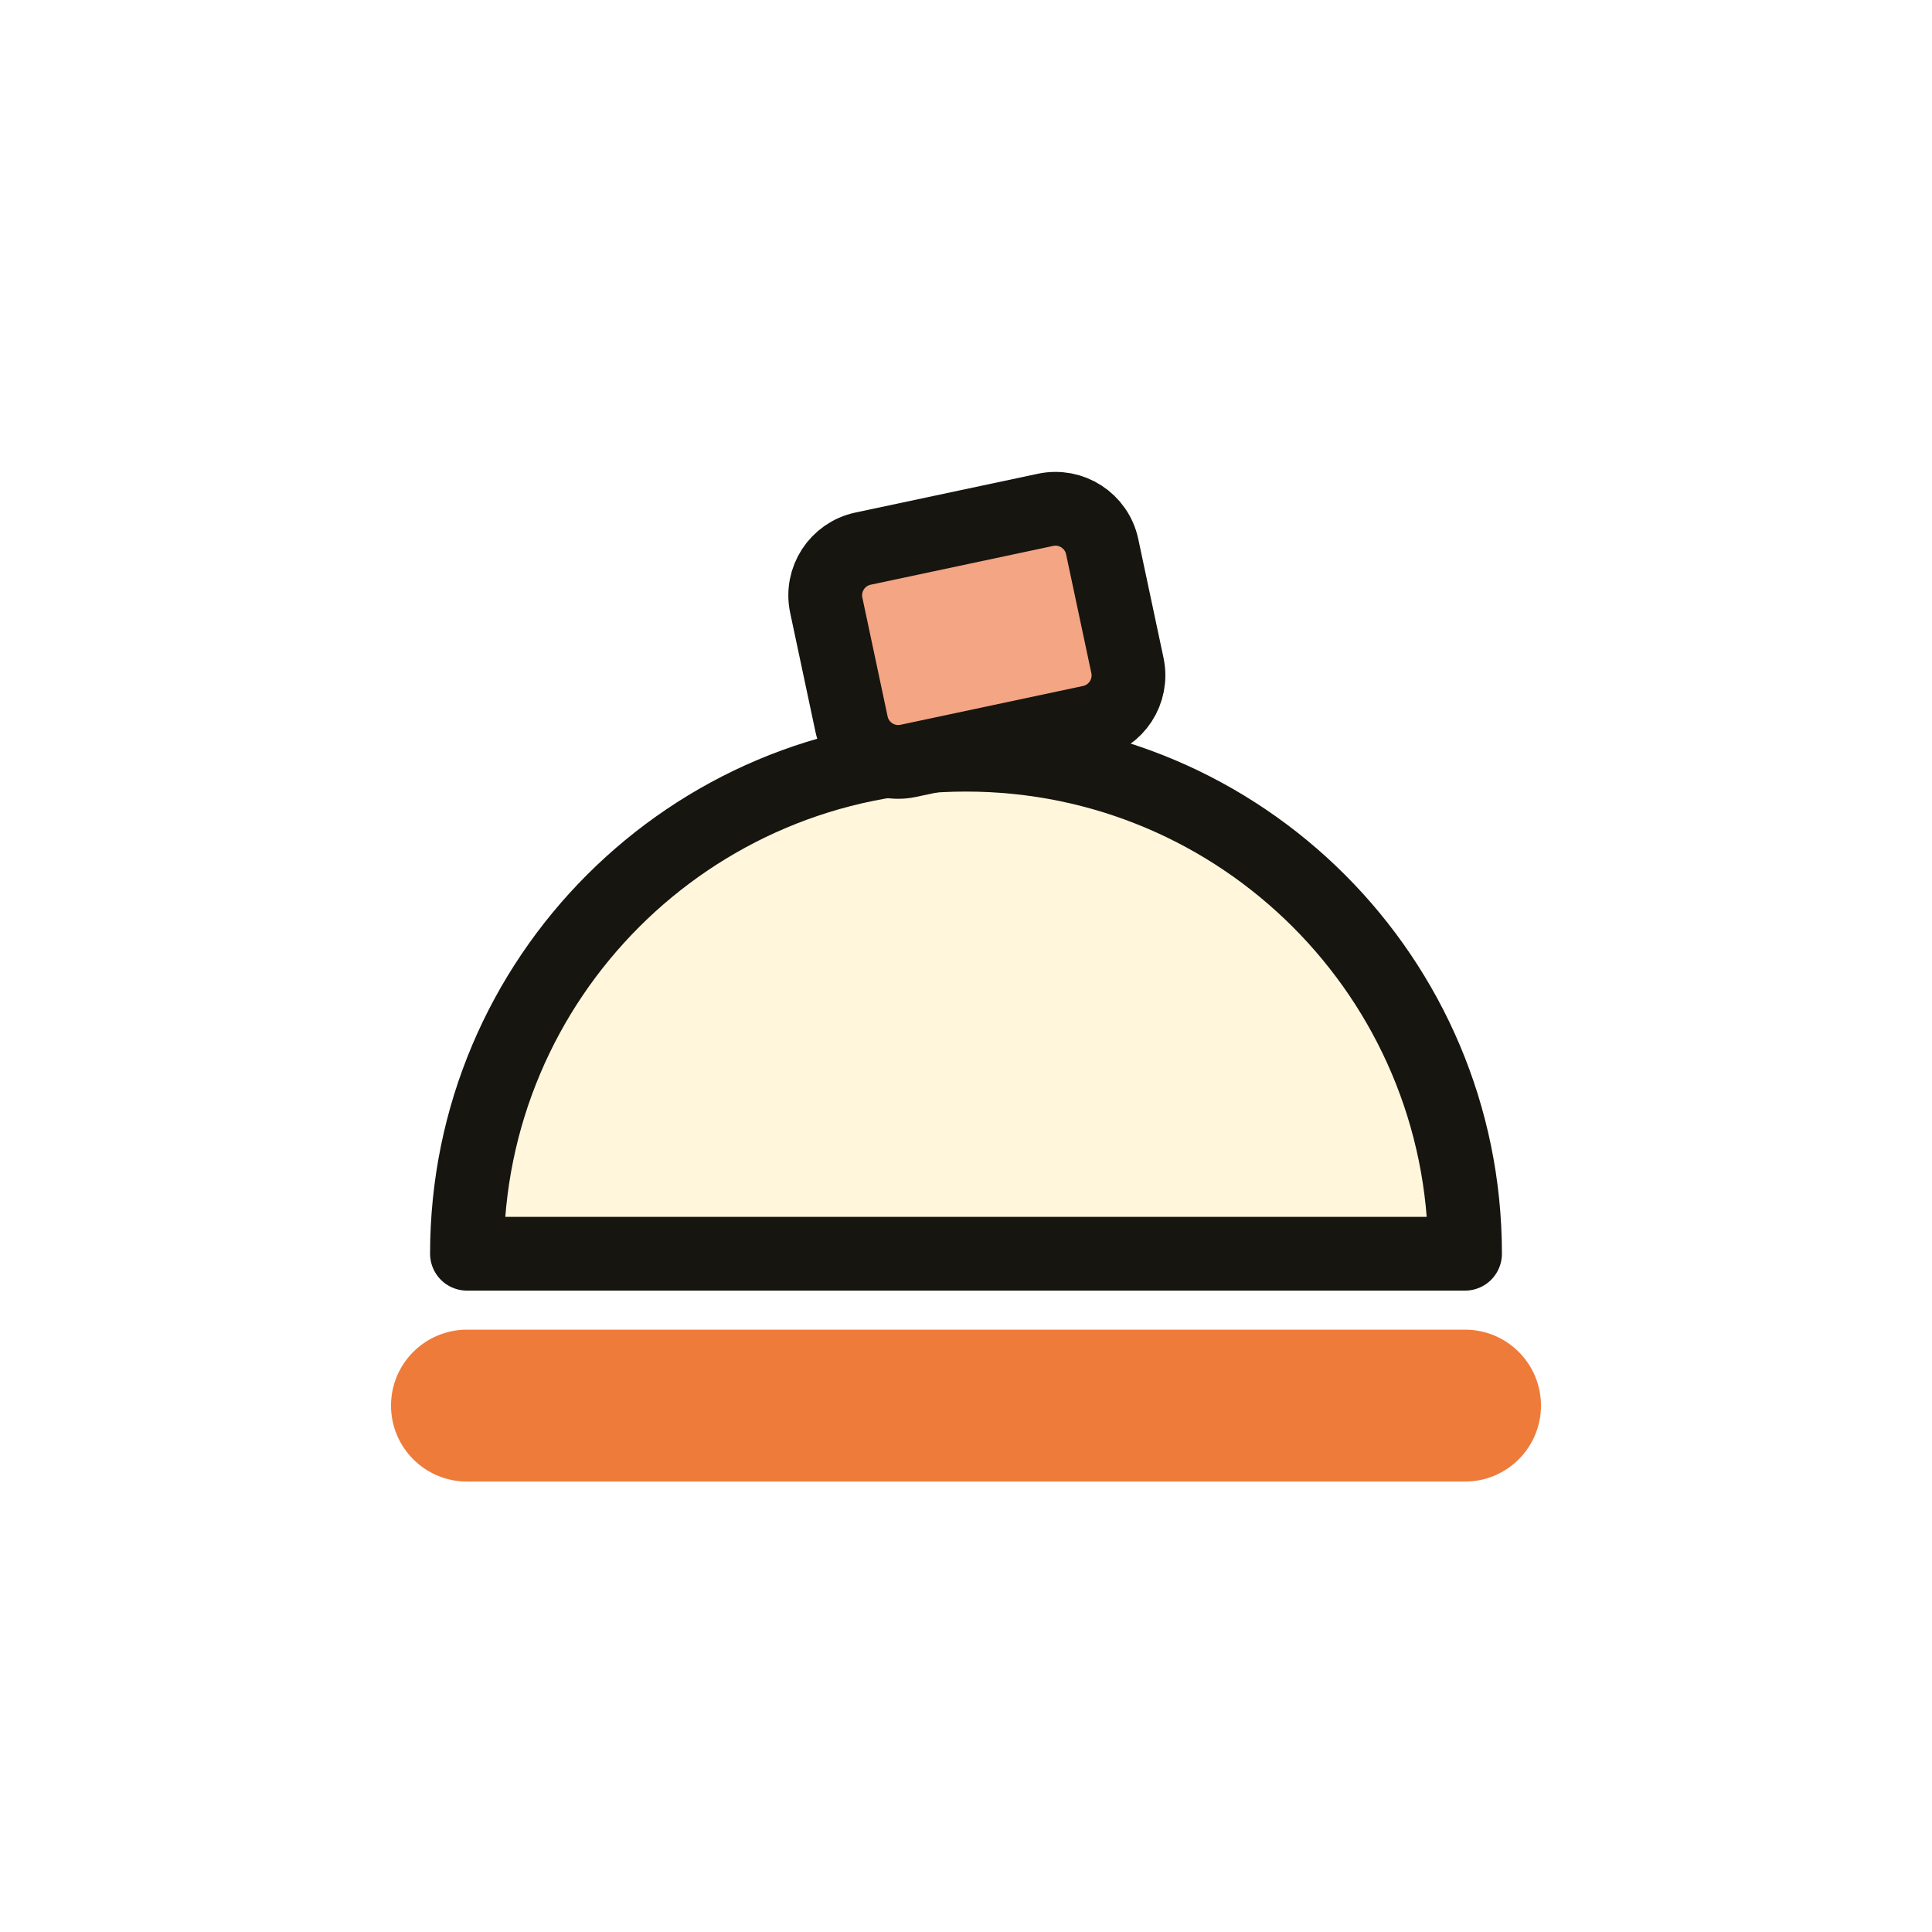
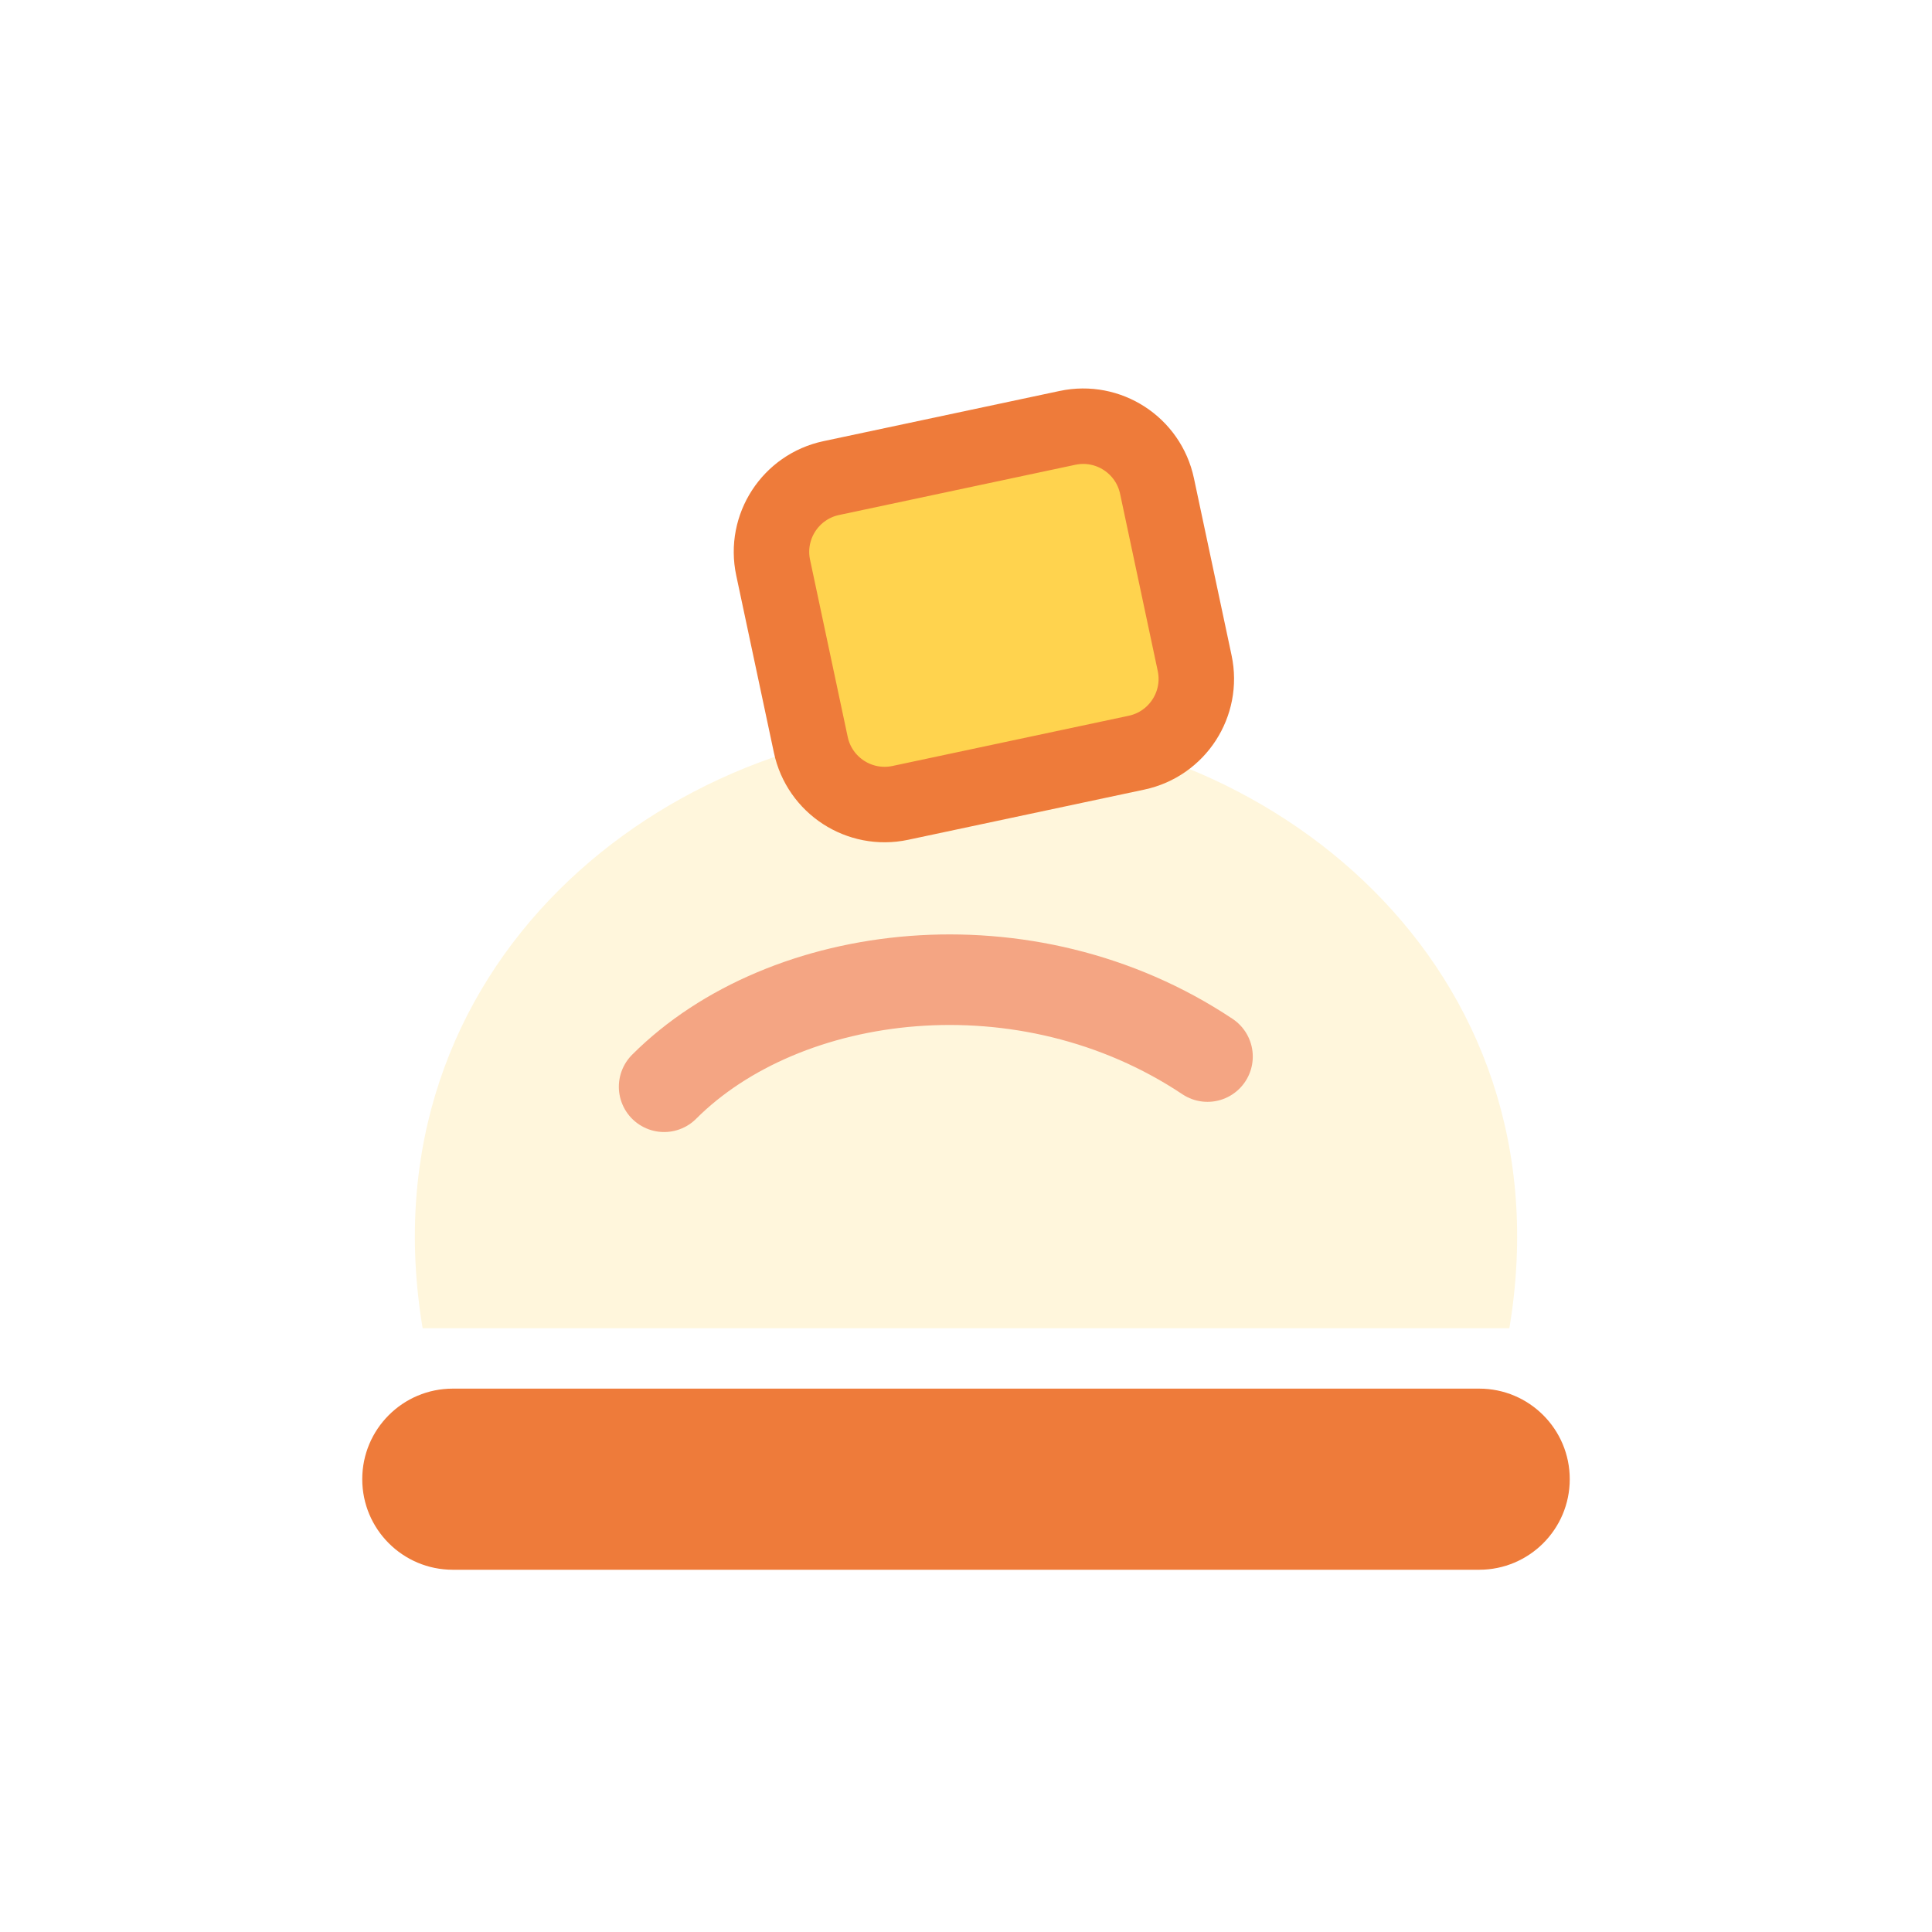
<svg xmlns="http://www.w3.org/2000/svg" viewBox="0 0 1024 1024">
-   <g transform="translate(144 124) scale(11.5)">
-     <path d="M9 47a23 23 0 0 1 46 0z" fill="#fff6dc" stroke="#16150f" stroke-width="3.4" stroke-linejoin="round" />
-     <rect x="26" y="13.5" width="13" height="10" rx="2.2" fill="#f4a583" stroke="#16150f" stroke-width="3.4" stroke-linejoin="round" transform="rotate(-12 32.5 18.5)" />
-     <rect x="5.5" y="50.5" width="53" height="7" rx="3.5" fill="#ee7b3a" />
+   <g transform="scale(16)">
+     <path d="M14 44c-2-12 8-20 18-20s20 8 18 20z" fill="#fff6dc" />
+     <path d="M22 36c4-4 12-5 18-1" fill="none" stroke="#f4a583" stroke-width="3" stroke-linecap="round" />
+     <rect x="26" y="15" width="13" height="11" rx="2.5" fill="#ffd34e" stroke="#ee7b3a" stroke-width="2.5" transform="rotate(-12 32 20)" />
+     <rect x="12" y="46" width="40" height="6" rx="3" fill="#ee7b3a" />
  </g>
</svg>
